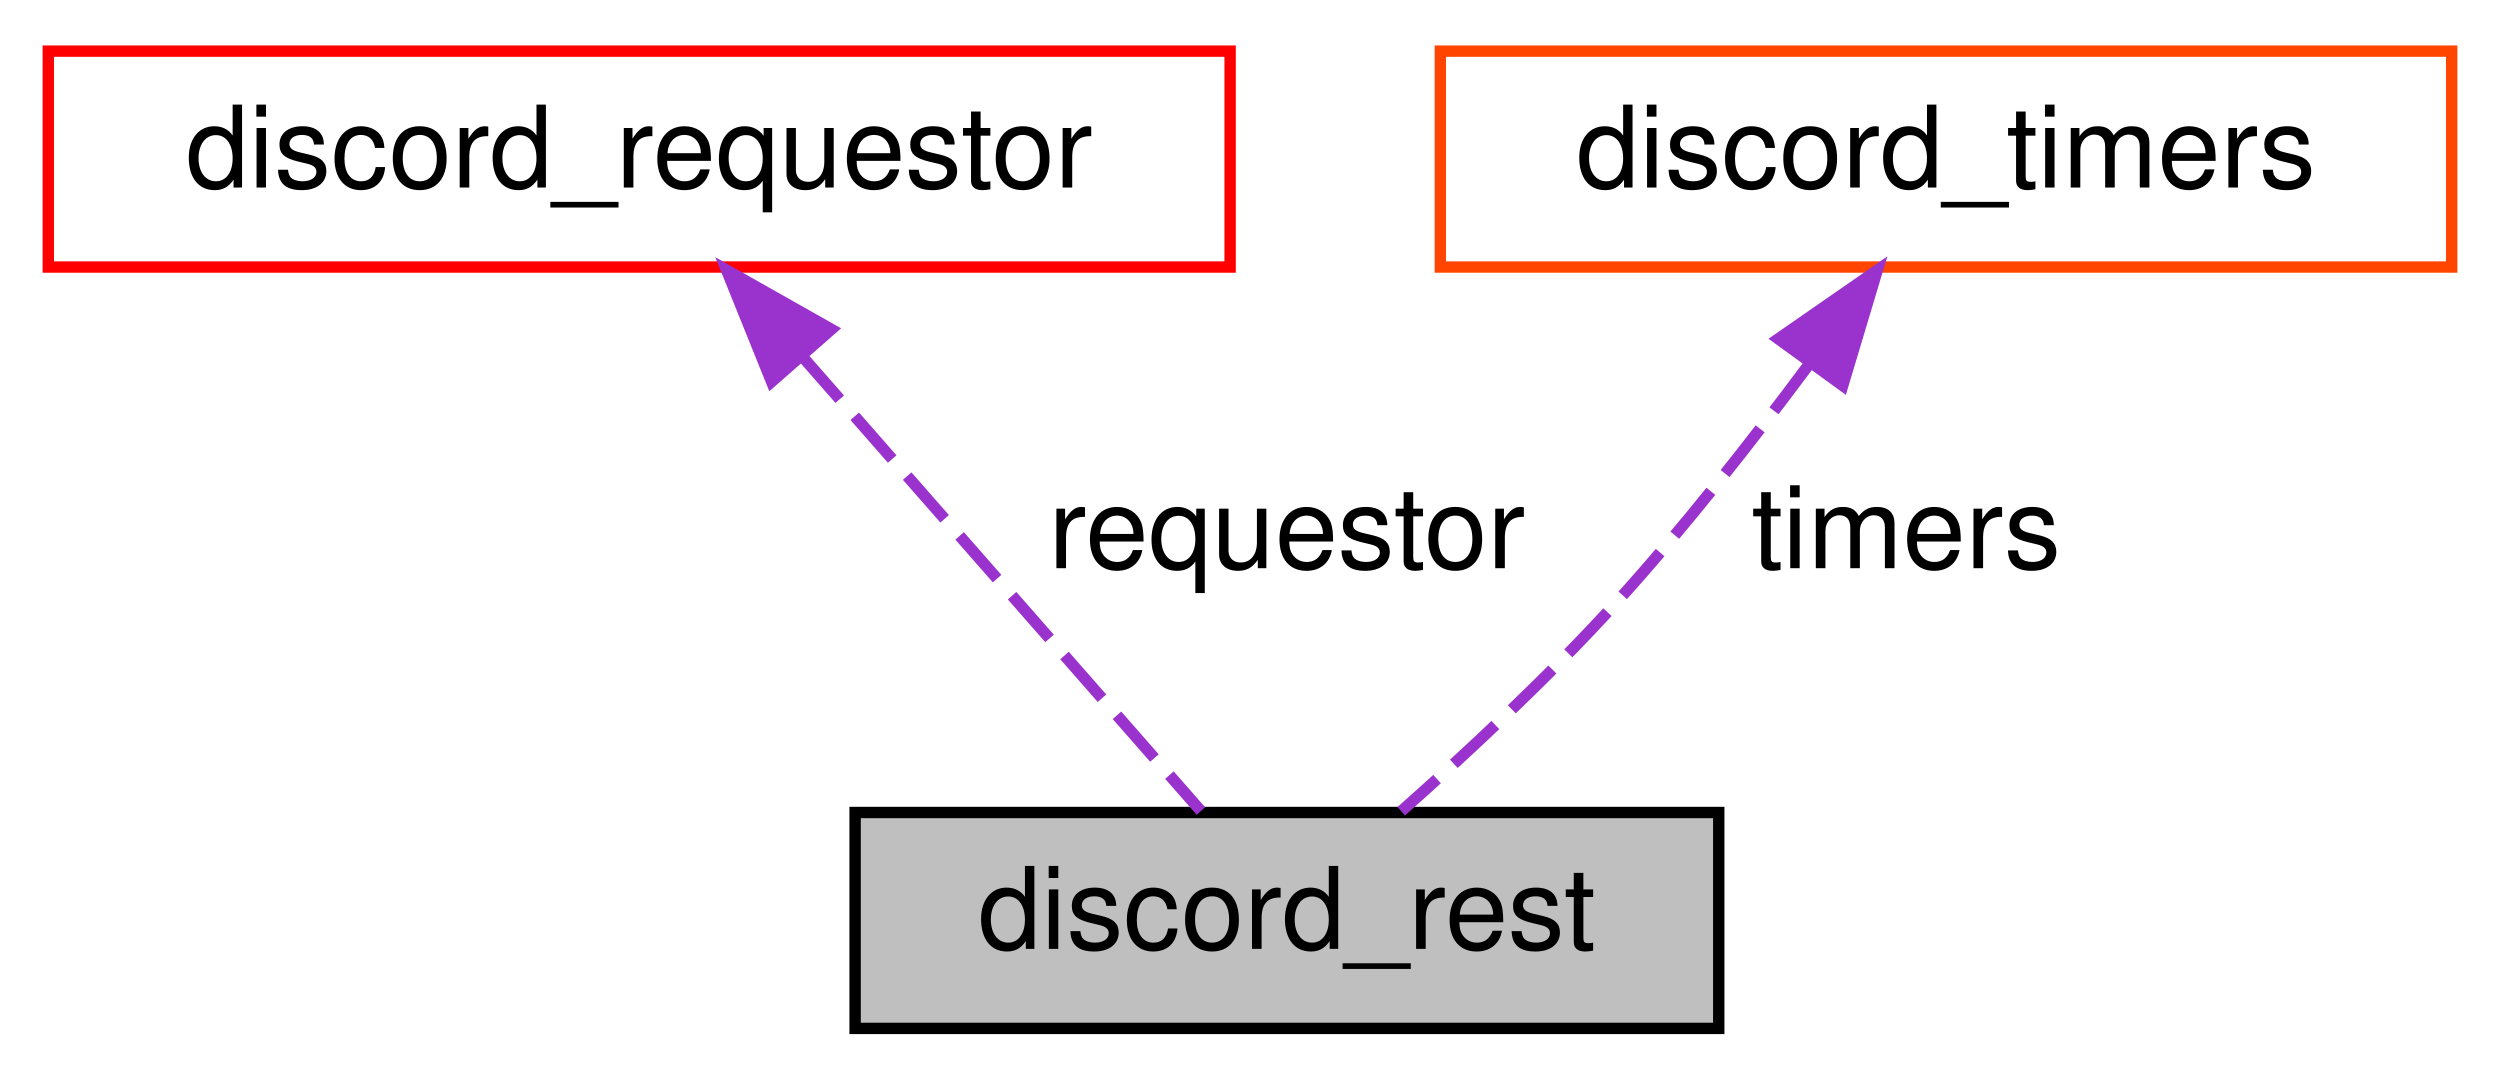
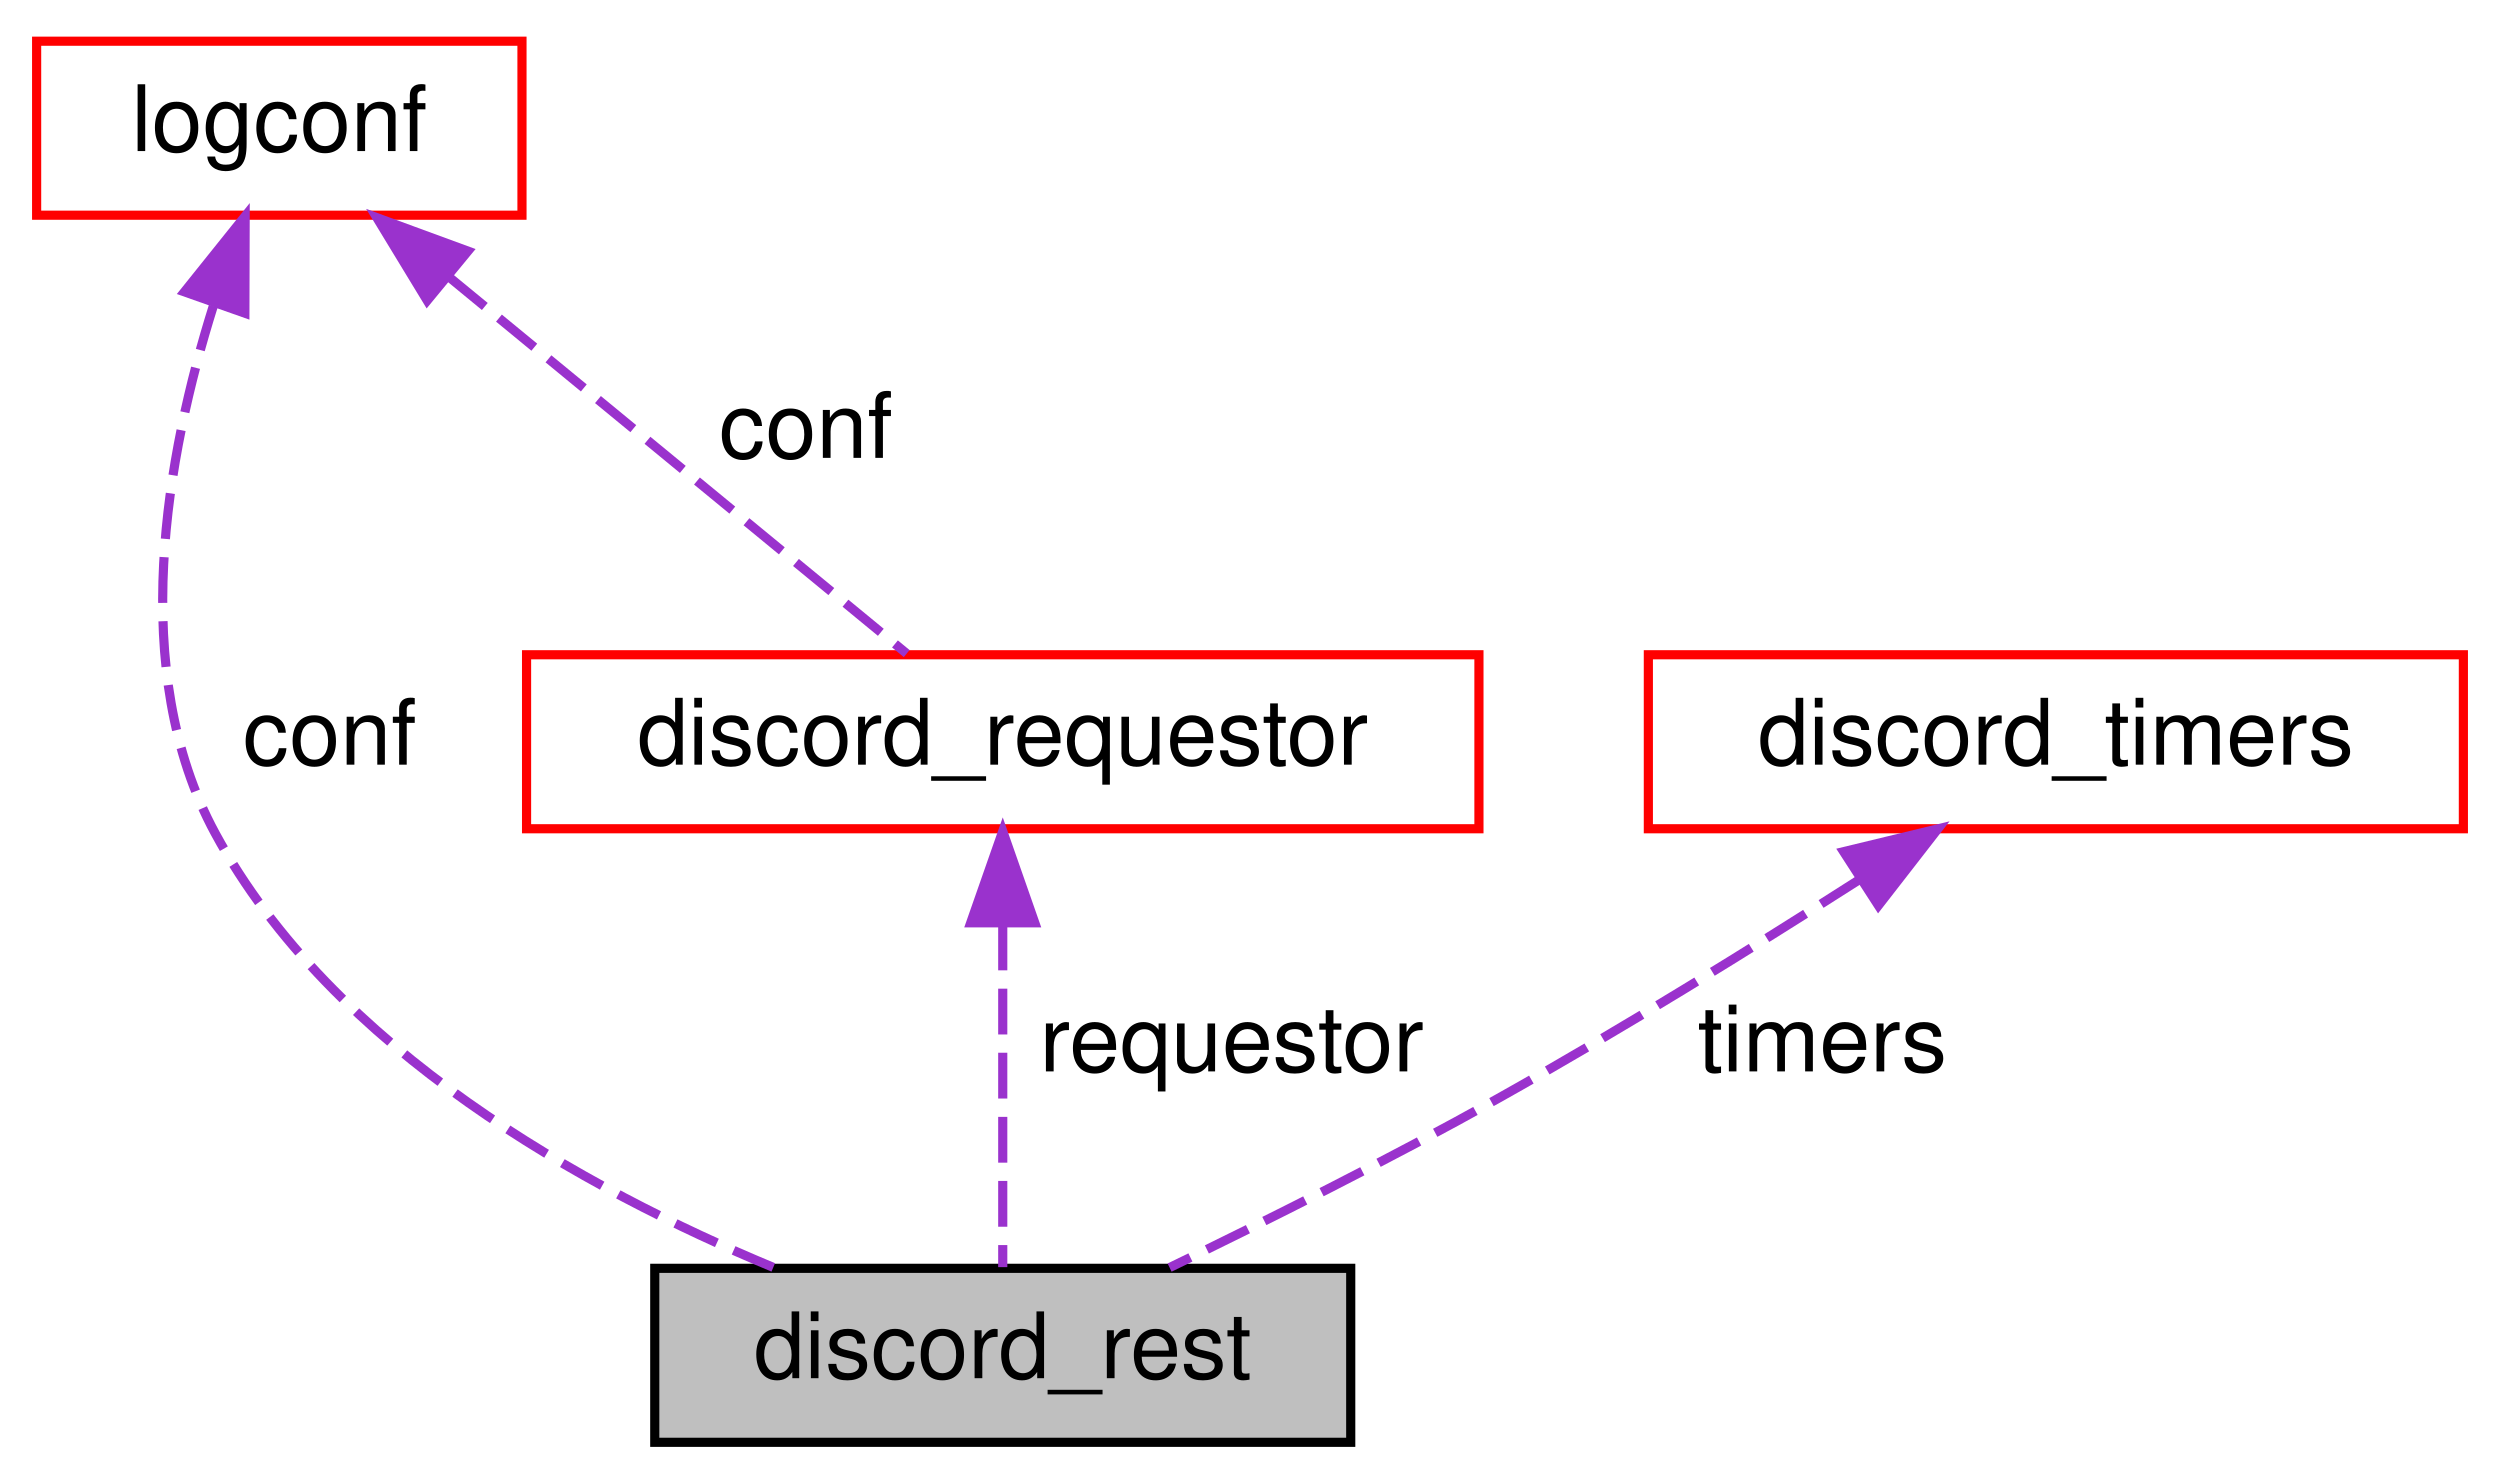
- <svg xmlns="http://www.w3.org/2000/svg" xmlns:xlink="http://www.w3.org/1999/xlink" width="220pt" height="95pt" viewBox="0.00 0.00 219.50 95.00">
-   <g id="graph0" class="graph" transform="scale(1 1) rotate(0) translate(4 91)">
+ <svg xmlns="http://www.w3.org/2000/svg" xmlns:xlink="http://www.w3.org/1999/xlink" width="273pt" height="162pt" viewBox="0.00 0.00 273.00 162.00">
+   <g id="graph0" class="graph" transform="scale(1 1) rotate(0) translate(4 158)">
    <g id="node1" class="node">
      <g id="a_node1">
        <a xlink:title="The handle used for interfacing with Discord's REST API.">
-           <polygon fill="#bfbfbf" stroke="black" points="71,-0.5 71,-19.5 147,-19.5 147,-0.5 71,-0.5" />
-           <text text-anchor="middle" x="109" y="-7.5" font-family="Helvetica,sans-Serif" font-size="10.00">discord_rest</text>
+           <polygon fill="#bfbfbf" stroke="black" points="67.5,-0.5 67.5,-19.5 143.5,-19.5 143.5,-0.5 67.5,-0.5" />
+           <text text-anchor="middle" x="105.5" y="-7.5" font-family="Helvetica,sans-Serif" font-size="10.00">discord_rest</text>
        </a>
      </g>
    </g>
    <g id="node2" class="node">
      <g id="a_node2">
-         <a xlink:href="structdiscord__requestor.html" target="_top" xlink:title="The handle used for handling asynchronous requests.">
-           <polygon fill="none" stroke="red" points="0,-67.5 0,-86.5 104,-86.5 104,-67.5 0,-67.5" />
-           <text text-anchor="middle" x="52" y="-74.5" font-family="Helvetica,sans-Serif" font-size="10.00">discord_requestor</text>
+         <a xlink:href="structlogconf.html" target="_top" xlink:title="A stackful and modularized wrapper over the popular 'log.c' facilities.">
+           <polygon fill="none" stroke="red" points="0,-134.5 0,-153.5 53,-153.5 53,-134.5 0,-134.5" />
+           <text text-anchor="middle" x="26.5" y="-141.5" font-family="Helvetica,sans-Serif" font-size="10.00">logconf</text>
        </a>
      </g>
    </g>
    <g id="edge1" class="edge">
-       <path fill="none" stroke="#9a32cd" stroke-dasharray="5,2" d="M66.35,-59.63C77.5,-46.92 92.52,-29.8 101.43,-19.63" />
-       <polygon fill="#9a32cd" stroke="#9a32cd" points="63.65,-57.41 59.69,-67.23 68.91,-62.02 63.65,-57.41" />
-       <text text-anchor="middle" x="109" y="-41" font-family="Helvetica,sans-Serif" font-size="10.00"> requestor</text>
+       <path fill="none" stroke="#9a32cd" stroke-dasharray="5,2" d="M19.29,-124.57C14.21,-108.41 9.85,-84.79 19.5,-67 32.32,-43.35 59.94,-28.12 80.44,-19.6" />
+       <polygon fill="#9a32cd" stroke="#9a32cd" points="16.14,-126.13 22.77,-134.4 22.74,-123.8 16.14,-126.13" />
+       <text text-anchor="middle" x="32" y="-74.5" font-family="Helvetica,sans-Serif" font-size="10.00"> conf</text>
    </g>
    <g id="node3" class="node">
      <g id="a_node3">
-         <a xlink:href="structdiscord__timers.html" target="_top" xlink:title=" ">
-           <polygon fill="none" stroke="orangered" points="122.5,-67.5 122.5,-86.5 211.5,-86.5 211.5,-67.5 122.5,-67.5" />
-           <text text-anchor="middle" x="167" y="-74.5" font-family="Helvetica,sans-Serif" font-size="10.00">discord_timers</text>
+         <a xlink:href="structdiscord__requestor.html" target="_top" xlink:title="The handle used for handling asynchronous requests.">
+           <polygon fill="none" stroke="red" points="53.5,-67.5 53.5,-86.5 157.5,-86.5 157.5,-67.5 53.5,-67.5" />
+           <text text-anchor="middle" x="105.5" y="-74.5" font-family="Helvetica,sans-Serif" font-size="10.00">discord_requestor</text>
        </a>
      </g>
    </g>
+     <g id="edge3" class="edge">
+       <path fill="none" stroke="#9a32cd" stroke-dasharray="5,2" d="M45.08,-127.71C60.64,-114.91 82.3,-97.09 95.01,-86.63" />
+       <polygon fill="#9a32cd" stroke="#9a32cd" points="42.65,-125.18 37.15,-134.23 47.1,-130.58 42.65,-125.18" />
+       <text text-anchor="middle" x="84" y="-108" font-family="Helvetica,sans-Serif" font-size="10.00"> conf</text>
+     </g>
    <g id="edge2" class="edge">
-       <path fill="none" stroke="#9a32cd" stroke-dasharray="5,2" d="M154.87,-58.84C149.88,-52.13 143.9,-44.51 138,-38 132.09,-31.48 124.84,-24.73 119.06,-19.61" />
-       <polygon fill="#9a32cd" stroke="#9a32cd" points="152.24,-61.18 160.95,-67.22 157.91,-57.07 152.24,-61.18" />
-       <text text-anchor="middle" x="163.5" y="-41" font-family="Helvetica,sans-Serif" font-size="10.00"> timers</text>
+       <path fill="none" stroke="#9a32cd" stroke-dasharray="5,2" d="M105.5,-57.04C105.5,-44.67 105.5,-29.12 105.5,-19.63" />
+       <polygon fill="#9a32cd" stroke="#9a32cd" points="102,-57.23 105.5,-67.23 109,-57.23 102,-57.23" />
+       <text text-anchor="middle" x="130.5" y="-41" font-family="Helvetica,sans-Serif" font-size="10.00"> requestor</text>
+     </g>
+     <g id="node4" class="node">
+       <g id="a_node4">
+         <a xlink:href="structdiscord__timers.html" target="_top" xlink:title=" ">
+           <polygon fill="none" stroke="red" points="176,-67.5 176,-86.5 265,-86.5 265,-67.5 176,-67.5" />
+           <text text-anchor="middle" x="220.5" y="-74.5" font-family="Helvetica,sans-Serif" font-size="10.00">discord_timers</text>
+         </a>
+       </g>
+     </g>
+     <g id="edge4" class="edge">
+       <path fill="none" stroke="#9a32cd" stroke-dasharray="5,2" d="M199.08,-61.97C187.52,-54.58 172.9,-45.5 159.5,-38 147.79,-31.45 134.29,-24.7 123.72,-19.58" />
+       <polygon fill="#9a32cd" stroke="#9a32cd" points="197.32,-65 207.62,-67.49 201.12,-59.12 197.32,-65" />
+       <text text-anchor="middle" x="195" y="-41" font-family="Helvetica,sans-Serif" font-size="10.00"> timers</text>
    </g>
  </g>
</svg>
